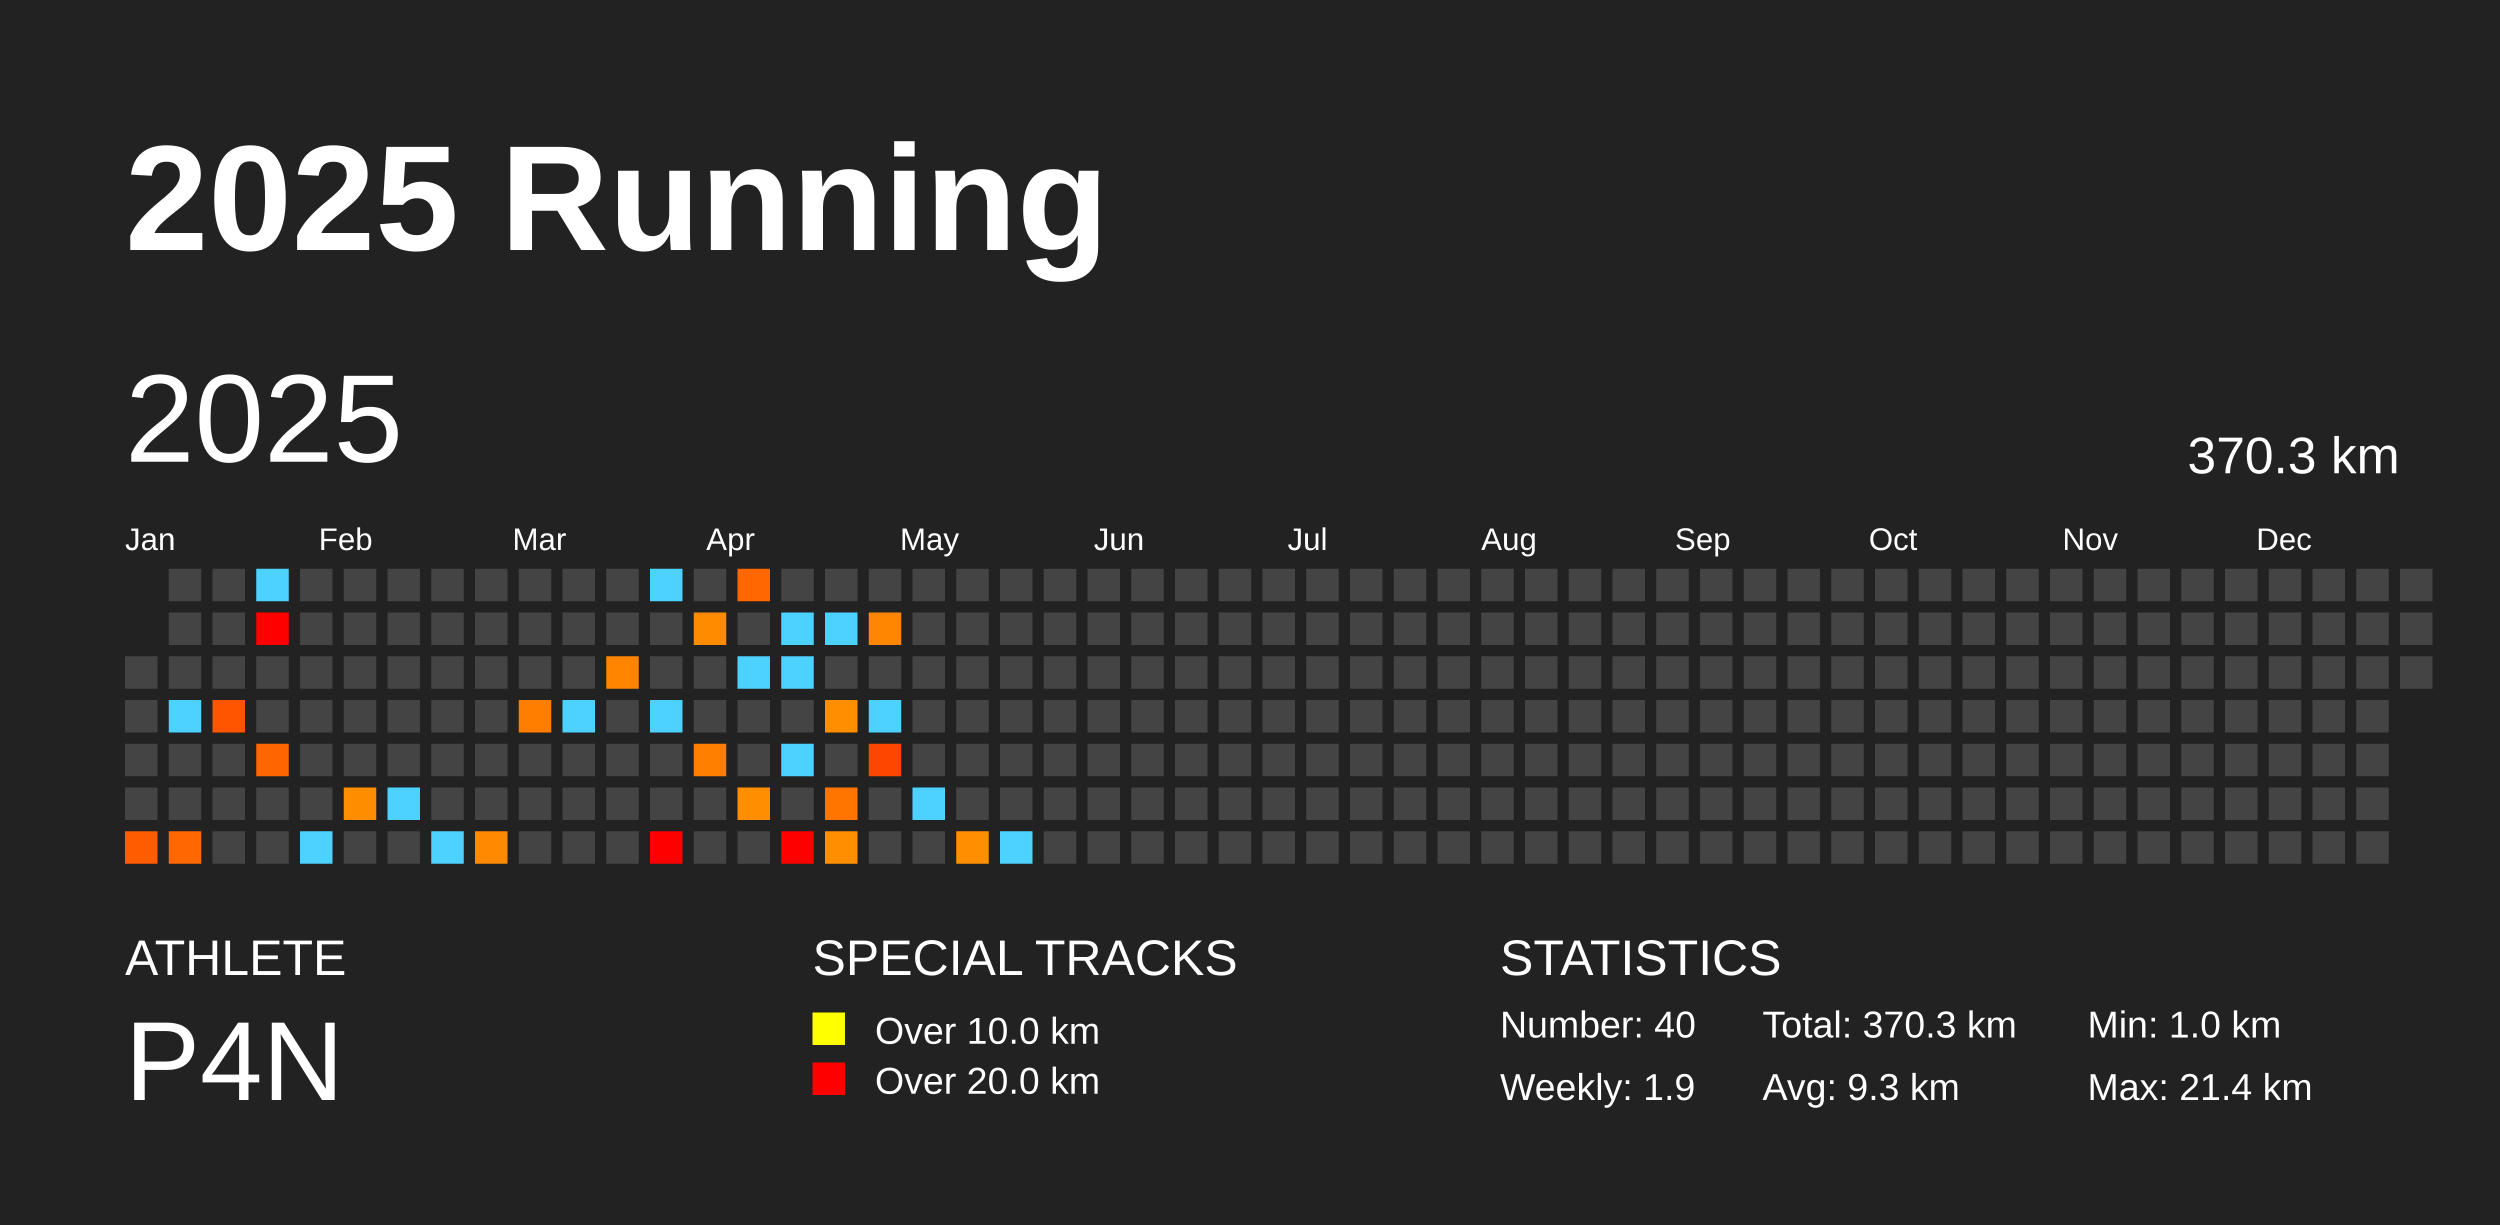
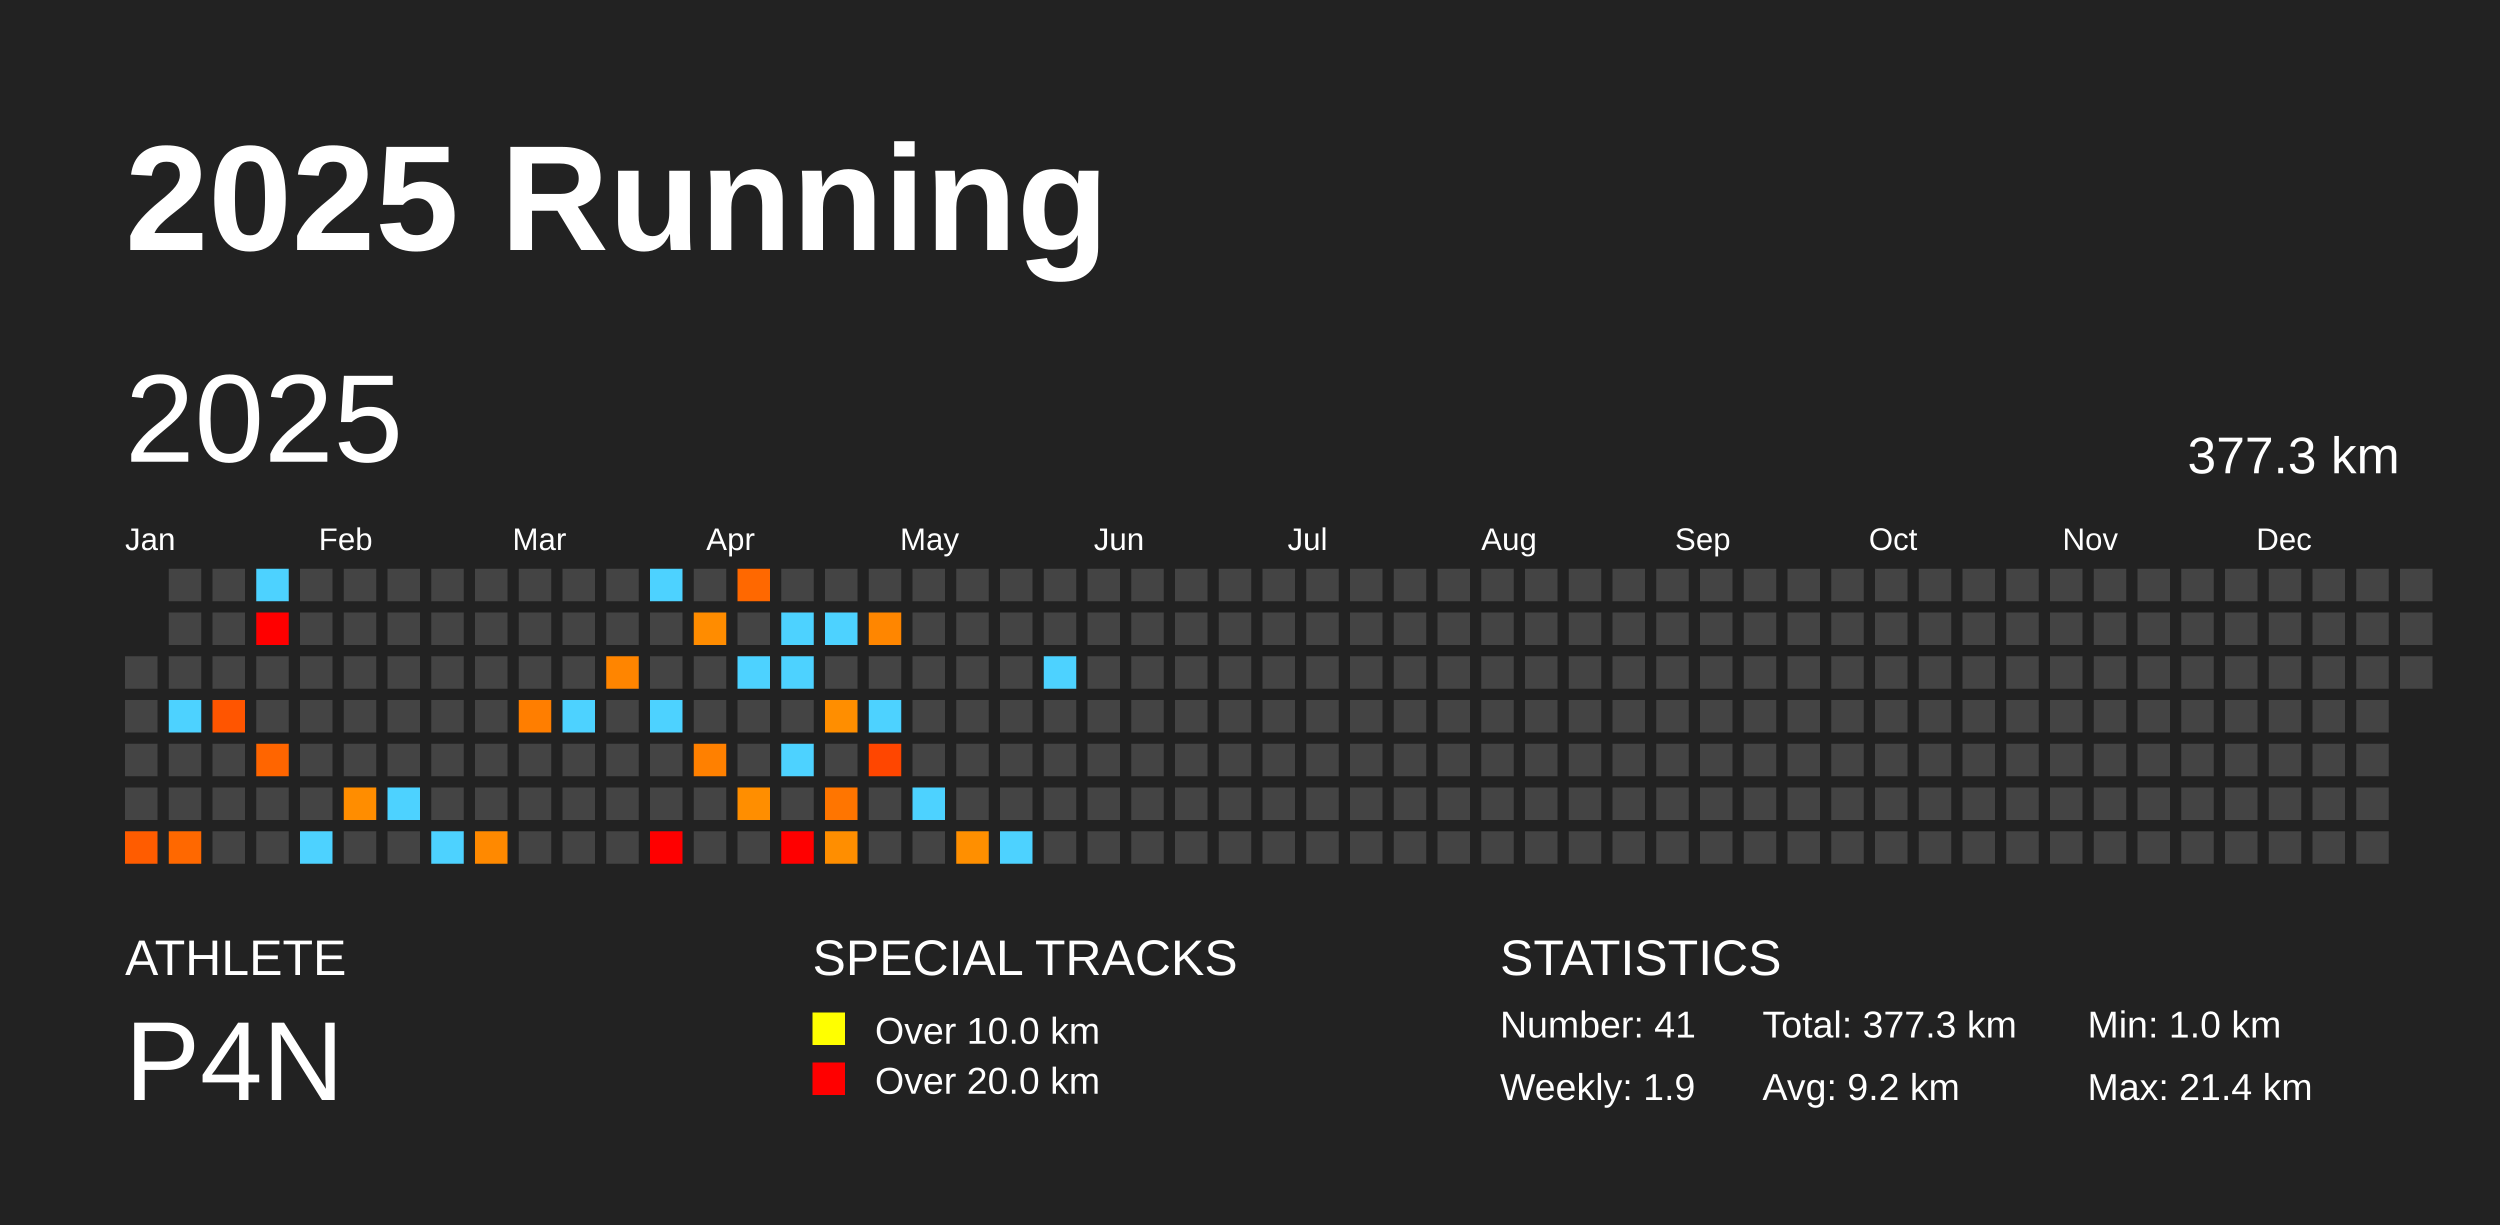
<svg xmlns="http://www.w3.org/2000/svg" baseProfile="full" height="98mm" version="1.1" viewBox="0,0,200,98" width="200mm">
  <defs />
  <rect fill="#222222" height="98" width="200" x="0" y="0" />
  <text fill="#FFFFFF" style="font-size:12px; font-family:Arial; font-weight:bold;" x="10" y="20">2025 Running</text>
  <text fill="#FFFFFF" style="font-size:4px; font-family:Arial" x="10" y="78">ATHLETE</text>
  <text fill="#FFFFFF" style="font-size:9px; font-family:Arial" x="10" y="88">P4N</text>
  <text fill="#FFFFFF" style="font-size:4px; font-family:Arial" x="65" y="78">SPECIAL TRACKS</text>
  <rect fill="yellow" height="2.6" width="2.6" x="65" y="81" />
  <text fill="#FFFFFF" style="font-size:3px; font-family:Arial" x="70" y="83.5">Over 10.0 km</text>
  <rect fill="red" height="2.6" width="2.6" x="65" y="85" />
  <text fill="#FFFFFF" style="font-size:3px; font-family:Arial" x="70" y="87.5">Over 20.0 km</text>
  <text fill="#FFFFFF" style="font-size:4px; font-family:Arial" x="120" y="78">STATISTICS</text>
-   <text fill="#FFFFFF" style="font-size:3px; font-family:Arial" x="120" y="83">Number: 40</text>
+   <text fill="#FFFFFF" style="font-size:3px; font-family:Arial" x="120" y="83">Number: 41</text>
  <text fill="#FFFFFF" style="font-size:3px; font-family:Arial" x="120" y="88">Weekly: 1.9</text>
-   <text fill="#FFFFFF" style="font-size:3px; font-family:Arial" x="141" y="83">Total: 370.3 km</text>
-   <text fill="#FFFFFF" style="font-size:3px; font-family:Arial" x="141" y="88">Avg: 9.3 km</text>
+   <text fill="#FFFFFF" style="font-size:3px; font-family:Arial" x="141" y="83">Total: 377.3 km</text>
+   <text fill="#FFFFFF" style="font-size:3px; font-family:Arial" x="141" y="88">Avg: 9.2 km</text>
  <text fill="#FFFFFF" style="font-size:3px; font-family:Arial" x="167" y="83">Min: 1.0 km</text>
  <text fill="#FFFFFF" style="font-size:3px; font-family:Arial" x="167" y="88">Max: 21.4 km</text>
  <text dominant-baseline="hanging" fill="#FFFFFF" style="font-size:10.0px; font-family:Arial;" x="10" y="30">2025</text>
-   <text dominant-baseline="hanging" fill="#FFFFFF" style="font-size:4.125px; font-family:Arial;" x="175" y="35">370.3 km</text>
+   <text dominant-baseline="hanging" fill="#FFFFFF" style="font-size:4.125px; font-family:Arial;" x="175" y="35">377.3 km</text>
  <text fill="#FFFFFF" style="font-size:2.5px; font-family:Arial" x="10.0" y="44">Jan</text>
  <text fill="#FFFFFF" style="font-size:2.5px; font-family:Arial" x="25.5" y="44">Feb</text>
  <text fill="#FFFFFF" style="font-size:2.5px; font-family:Arial" x="41.0" y="44">Mar</text>
  <text fill="#FFFFFF" style="font-size:2.5px; font-family:Arial" x="56.5" y="44">Apr</text>
  <text fill="#FFFFFF" style="font-size:2.5px; font-family:Arial" x="72.0" y="44">May</text>
  <text fill="#FFFFFF" style="font-size:2.5px; font-family:Arial" x="87.5" y="44">Jun</text>
  <text fill="#FFFFFF" style="font-size:2.5px; font-family:Arial" x="103.0" y="44">Jul</text>
  <text fill="#FFFFFF" style="font-size:2.5px; font-family:Arial" x="118.5" y="44">Aug</text>
  <text fill="#FFFFFF" style="font-size:2.5px; font-family:Arial" x="134.0" y="44">Sep</text>
  <text fill="#FFFFFF" style="font-size:2.5px; font-family:Arial" x="149.5" y="44">Oct</text>
  <text fill="#FFFFFF" style="font-size:2.5px; font-family:Arial" x="165.0" y="44">Nov</text>
  <text fill="#FFFFFF" style="font-size:2.5px; font-family:Arial" x="180.5" y="44">Dec</text>
  <rect fill="#444444" height="2.6" width="2.6" x="10.0" y="52.5" />
  <rect fill="#444444" height="2.6" width="2.6" x="10.0" y="56.0" />
  <rect fill="#444444" height="2.6" width="2.6" x="10.0" y="59.5" />
  <rect fill="#444444" height="2.6" width="2.6" x="10.0" y="63.0" />
  <rect fill="#ff5c00" height="2.6" width="2.6" x="10.0" y="66.5" />
  <rect fill="#444444" height="2.6" width="2.6" x="13.5" y="45.5" />
  <rect fill="#444444" height="2.6" width="2.6" x="13.5" y="49.0" />
  <rect fill="#444444" height="2.6" width="2.6" x="13.5" y="52.5" />
  <rect fill="#4dd2ff" height="2.6" width="2.6" x="13.5" y="56.0" />
  <rect fill="#444444" height="2.6" width="2.6" x="13.5" y="59.5" />
  <rect fill="#444444" height="2.6" width="2.6" x="13.5" y="63.0" />
  <rect fill="#ff6800" height="2.6" width="2.6" x="13.5" y="66.5" />
  <rect fill="#444444" height="2.6" width="2.6" x="17.0" y="45.5" />
  <rect fill="#444444" height="2.6" width="2.6" x="17.0" y="49.0" />
  <rect fill="#444444" height="2.6" width="2.6" x="17.0" y="52.5" />
  <rect fill="#ff5500" height="2.6" width="2.6" x="17.0" y="56.0" />
  <rect fill="#444444" height="2.6" width="2.6" x="17.0" y="59.5" />
  <rect fill="#444444" height="2.6" width="2.6" x="17.0" y="63.0" />
  <rect fill="#444444" height="2.6" width="2.6" x="17.0" y="66.5" />
  <rect fill="#4dd2ff" height="2.6" width="2.6" x="20.5" y="45.5" />
  <rect fill="red" height="2.6" width="2.6" x="20.5" y="49.0" />
  <rect fill="#444444" height="2.6" width="2.6" x="20.5" y="52.5" />
  <rect fill="#444444" height="2.6" width="2.6" x="20.5" y="56.0" />
  <rect fill="#ff6500" height="2.6" width="2.6" x="20.5" y="59.5" />
  <rect fill="#444444" height="2.6" width="2.6" x="20.5" y="63.0" />
  <rect fill="#444444" height="2.6" width="2.6" x="20.5" y="66.5" />
  <rect fill="#444444" height="2.6" width="2.6" x="24.0" y="45.5" />
  <rect fill="#444444" height="2.6" width="2.6" x="24.0" y="49.0" />
  <rect fill="#444444" height="2.6" width="2.6" x="24.0" y="52.5" />
  <rect fill="#444444" height="2.6" width="2.6" x="24.0" y="56.0" />
  <rect fill="#444444" height="2.6" width="2.6" x="24.0" y="59.5" />
  <rect fill="#444444" height="2.6" width="2.6" x="24.0" y="63.0" />
  <rect fill="#4dd2ff" height="2.6" width="2.6" x="24.0" y="66.5" />
  <rect fill="#444444" height="2.6" width="2.6" x="27.5" y="45.5" />
  <rect fill="#444444" height="2.6" width="2.6" x="27.5" y="49.0" />
  <rect fill="#444444" height="2.6" width="2.6" x="27.5" y="52.5" />
  <rect fill="#444444" height="2.6" width="2.6" x="27.5" y="56.0" />
  <rect fill="#444444" height="2.6" width="2.6" x="27.5" y="59.5" />
  <rect fill="#ff8d00" height="2.6" width="2.6" x="27.5" y="63.0" />
  <rect fill="#444444" height="2.6" width="2.6" x="27.5" y="66.5" />
  <rect fill="#444444" height="2.6" width="2.6" x="31.0" y="45.5" />
  <rect fill="#444444" height="2.6" width="2.6" x="31.0" y="49.0" />
  <rect fill="#444444" height="2.6" width="2.6" x="31.0" y="52.5" />
  <rect fill="#444444" height="2.6" width="2.6" x="31.0" y="56.0" />
  <rect fill="#444444" height="2.6" width="2.6" x="31.0" y="59.5" />
  <rect fill="#4dd2ff" height="2.6" width="2.6" x="31.0" y="63.0" />
  <rect fill="#444444" height="2.6" width="2.6" x="31.0" y="66.5" />
  <rect fill="#444444" height="2.6" width="2.6" x="34.5" y="45.5" />
  <rect fill="#444444" height="2.6" width="2.6" x="34.5" y="49.0" />
  <rect fill="#444444" height="2.6" width="2.6" x="34.5" y="52.5" />
  <rect fill="#444444" height="2.6" width="2.6" x="34.5" y="56.0" />
  <rect fill="#444444" height="2.6" width="2.6" x="34.5" y="59.5" />
  <rect fill="#444444" height="2.6" width="2.6" x="34.5" y="63.0" />
  <rect fill="#4dd2ff" height="2.6" width="2.6" x="34.5" y="66.5" />
  <rect fill="#444444" height="2.6" width="2.6" x="38.0" y="45.5" />
  <rect fill="#444444" height="2.6" width="2.6" x="38.0" y="49.0" />
  <rect fill="#444444" height="2.6" width="2.6" x="38.0" y="52.5" />
  <rect fill="#444444" height="2.6" width="2.6" x="38.0" y="56.0" />
  <rect fill="#444444" height="2.6" width="2.6" x="38.0" y="59.5" />
  <rect fill="#444444" height="2.6" width="2.6" x="38.0" y="63.0" />
  <rect fill="#ff8900" height="2.6" width="2.6" x="38.0" y="66.5" />
  <rect fill="#444444" height="2.6" width="2.6" x="41.5" y="45.5" />
  <rect fill="#444444" height="2.6" width="2.6" x="41.5" y="49.0" />
  <rect fill="#444444" height="2.6" width="2.6" x="41.5" y="52.5" />
  <rect fill="#ff7e00" height="2.6" width="2.6" x="41.5" y="56.0" />
  <rect fill="#444444" height="2.6" width="2.6" x="41.5" y="59.5" />
  <rect fill="#444444" height="2.6" width="2.6" x="41.5" y="63.0" />
  <rect fill="#444444" height="2.6" width="2.6" x="41.5" y="66.5" />
  <rect fill="#444444" height="2.6" width="2.6" x="45.0" y="45.5" />
  <rect fill="#444444" height="2.6" width="2.6" x="45.0" y="49.0" />
  <rect fill="#444444" height="2.6" width="2.6" x="45.0" y="52.5" />
  <rect fill="#4dd2ff" height="2.6" width="2.6" x="45.0" y="56.0" />
  <rect fill="#444444" height="2.6" width="2.6" x="45.0" y="59.5" />
  <rect fill="#444444" height="2.6" width="2.6" x="45.0" y="63.0" />
  <rect fill="#444444" height="2.6" width="2.6" x="45.0" y="66.5" />
  <rect fill="#444444" height="2.6" width="2.6" x="48.5" y="45.5" />
  <rect fill="#444444" height="2.6" width="2.6" x="48.5" y="49.0" />
  <rect fill="#ff8500" height="2.6" width="2.6" x="48.5" y="52.5" />
  <rect fill="#444444" height="2.6" width="2.6" x="48.5" y="56.0" />
  <rect fill="#444444" height="2.6" width="2.6" x="48.5" y="59.5" />
  <rect fill="#444444" height="2.6" width="2.6" x="48.5" y="63.0" />
  <rect fill="#444444" height="2.6" width="2.6" x="48.5" y="66.5" />
  <rect fill="#4dd2ff" height="2.6" width="2.6" x="52.0" y="45.5" />
  <rect fill="#444444" height="2.6" width="2.6" x="52.0" y="49.0" />
  <rect fill="#444444" height="2.6" width="2.6" x="52.0" y="52.5" />
  <rect fill="#4dd2ff" height="2.6" width="2.6" x="52.0" y="56.0" />
  <rect fill="#444444" height="2.6" width="2.6" x="52.0" y="59.5" />
  <rect fill="#444444" height="2.6" width="2.6" x="52.0" y="63.0" />
  <rect fill="red" height="2.6" width="2.6" x="52.0" y="66.5" />
  <rect fill="#444444" height="2.6" width="2.6" x="55.5" y="45.5" />
  <rect fill="#ff8c00" height="2.6" width="2.6" x="55.5" y="49.0" />
  <rect fill="#444444" height="2.6" width="2.6" x="55.5" y="52.5" />
  <rect fill="#444444" height="2.6" width="2.6" x="55.5" y="56.0" />
  <rect fill="#ff8000" height="2.6" width="2.6" x="55.5" y="59.5" />
  <rect fill="#444444" height="2.6" width="2.6" x="55.5" y="63.0" />
  <rect fill="#444444" height="2.6" width="2.6" x="55.5" y="66.5" />
  <rect fill="#ff6800" height="2.6" width="2.6" x="59.0" y="45.5" />
  <rect fill="#444444" height="2.6" width="2.6" x="59.0" y="49.0" />
  <rect fill="#4dd2ff" height="2.6" width="2.6" x="59.0" y="52.5" />
  <rect fill="#444444" height="2.6" width="2.6" x="59.0" y="56.0" />
  <rect fill="#444444" height="2.6" width="2.6" x="59.0" y="59.5" />
  <rect fill="#ff8e00" height="2.6" width="2.6" x="59.0" y="63.0" />
  <rect fill="#444444" height="2.6" width="2.6" x="59.0" y="66.5" />
  <rect fill="#444444" height="2.6" width="2.6" x="62.5" y="45.5" />
  <rect fill="#4dd2ff" height="2.6" width="2.6" x="62.5" y="49.0" />
  <rect fill="#4dd2ff" height="2.6" width="2.6" x="62.5" y="52.5" />
  <rect fill="#444444" height="2.6" width="2.6" x="62.5" y="56.0" />
  <rect fill="#4dd2ff" height="2.6" width="2.6" x="62.5" y="59.5" />
  <rect fill="#444444" height="2.6" width="2.6" x="62.5" y="63.0" />
  <rect fill="red" height="2.6" width="2.6" x="62.5" y="66.5" />
  <rect fill="#444444" height="2.6" width="2.6" x="66.0" y="45.5" />
  <rect fill="#4dd2ff" height="2.6" width="2.6" x="66.0" y="49.0" />
  <rect fill="#444444" height="2.6" width="2.6" x="66.0" y="52.5" />
  <rect fill="#ff8e00" height="2.6" width="2.6" x="66.0" y="56.0" />
  <rect fill="#444444" height="2.6" width="2.6" x="66.0" y="59.5" />
  <rect fill="#ff7500" height="2.6" width="2.6" x="66.0" y="63.0" />
  <rect fill="#ff8e00" height="2.6" width="2.6" x="66.0" y="66.5" />
  <rect fill="#444444" height="2.6" width="2.6" x="69.5" y="45.5" />
  <rect fill="#ff8600" height="2.6" width="2.6" x="69.5" y="49.0" />
  <rect fill="#444444" height="2.6" width="2.6" x="69.5" y="52.5" />
  <rect fill="#4dd2ff" height="2.6" width="2.6" x="69.5" y="56.0" />
  <rect fill="#ff4600" height="2.6" width="2.6" x="69.5" y="59.5" />
  <rect fill="#444444" height="2.6" width="2.6" x="69.5" y="63.0" />
  <rect fill="#444444" height="2.6" width="2.6" x="69.5" y="66.5" />
  <rect fill="#444444" height="2.6" width="2.6" x="73.0" y="45.5" />
  <rect fill="#444444" height="2.6" width="2.6" x="73.0" y="49.0" />
  <rect fill="#444444" height="2.6" width="2.6" x="73.0" y="52.5" />
  <rect fill="#444444" height="2.6" width="2.6" x="73.0" y="56.0" />
  <rect fill="#444444" height="2.6" width="2.6" x="73.0" y="59.5" />
  <rect fill="#4dd2ff" height="2.6" width="2.6" x="73.0" y="63.0" />
  <rect fill="#444444" height="2.6" width="2.6" x="73.0" y="66.5" />
  <rect fill="#444444" height="2.6" width="2.6" x="76.5" y="45.5" />
  <rect fill="#444444" height="2.6" width="2.6" x="76.5" y="49.0" />
  <rect fill="#444444" height="2.6" width="2.6" x="76.5" y="52.5" />
  <rect fill="#444444" height="2.6" width="2.6" x="76.5" y="56.0" />
  <rect fill="#444444" height="2.6" width="2.6" x="76.5" y="59.5" />
  <rect fill="#444444" height="2.6" width="2.6" x="76.5" y="63.0" />
  <rect fill="#ff8f00" height="2.6" width="2.6" x="76.5" y="66.5" />
  <rect fill="#444444" height="2.6" width="2.6" x="80.0" y="45.5" />
  <rect fill="#444444" height="2.6" width="2.6" x="80.0" y="49.0" />
  <rect fill="#444444" height="2.6" width="2.6" x="80.0" y="52.5" />
  <rect fill="#444444" height="2.6" width="2.6" x="80.0" y="56.0" />
  <rect fill="#444444" height="2.6" width="2.6" x="80.0" y="59.5" />
  <rect fill="#444444" height="2.6" width="2.6" x="80.0" y="63.0" />
  <rect fill="#4dd2ff" height="2.6" width="2.6" x="80.0" y="66.5" />
  <rect fill="#444444" height="2.6" width="2.6" x="83.5" y="45.5" />
  <rect fill="#444444" height="2.6" width="2.6" x="83.5" y="49.0" />
-   <rect fill="#444444" height="2.6" width="2.6" x="83.5" y="52.5" />
+   <rect fill="#4dd2ff" height="2.6" width="2.6" x="83.5" y="52.5" />
  <rect fill="#444444" height="2.6" width="2.6" x="83.5" y="56.0" />
  <rect fill="#444444" height="2.6" width="2.6" x="83.5" y="59.5" />
  <rect fill="#444444" height="2.6" width="2.6" x="83.5" y="63.0" />
  <rect fill="#444444" height="2.6" width="2.6" x="83.5" y="66.5" />
  <rect fill="#444444" height="2.6" width="2.6" x="87.0" y="45.5" />
  <rect fill="#444444" height="2.6" width="2.6" x="87.0" y="49.0" />
  <rect fill="#444444" height="2.6" width="2.6" x="87.0" y="52.5" />
  <rect fill="#444444" height="2.6" width="2.6" x="87.0" y="56.0" />
  <rect fill="#444444" height="2.6" width="2.6" x="87.0" y="59.5" />
  <rect fill="#444444" height="2.6" width="2.6" x="87.0" y="63.0" />
  <rect fill="#444444" height="2.6" width="2.6" x="87.0" y="66.5" />
  <rect fill="#444444" height="2.6" width="2.6" x="90.5" y="45.5" />
  <rect fill="#444444" height="2.6" width="2.6" x="90.5" y="49.0" />
  <rect fill="#444444" height="2.6" width="2.6" x="90.5" y="52.5" />
  <rect fill="#444444" height="2.6" width="2.6" x="90.5" y="56.0" />
  <rect fill="#444444" height="2.6" width="2.6" x="90.5" y="59.5" />
  <rect fill="#444444" height="2.6" width="2.6" x="90.5" y="63.0" />
  <rect fill="#444444" height="2.6" width="2.6" x="90.5" y="66.5" />
  <rect fill="#444444" height="2.6" width="2.6" x="94.0" y="45.5" />
  <rect fill="#444444" height="2.6" width="2.6" x="94.0" y="49.0" />
  <rect fill="#444444" height="2.6" width="2.6" x="94.0" y="52.5" />
  <rect fill="#444444" height="2.6" width="2.6" x="94.0" y="56.0" />
  <rect fill="#444444" height="2.6" width="2.6" x="94.0" y="59.5" />
  <rect fill="#444444" height="2.6" width="2.6" x="94.0" y="63.0" />
  <rect fill="#444444" height="2.6" width="2.6" x="94.0" y="66.5" />
  <rect fill="#444444" height="2.6" width="2.6" x="97.5" y="45.5" />
  <rect fill="#444444" height="2.6" width="2.6" x="97.5" y="49.0" />
  <rect fill="#444444" height="2.6" width="2.6" x="97.5" y="52.5" />
  <rect fill="#444444" height="2.6" width="2.6" x="97.5" y="56.0" />
  <rect fill="#444444" height="2.6" width="2.6" x="97.5" y="59.5" />
  <rect fill="#444444" height="2.6" width="2.6" x="97.5" y="63.0" />
  <rect fill="#444444" height="2.6" width="2.6" x="97.5" y="66.5" />
  <rect fill="#444444" height="2.6" width="2.6" x="101.0" y="45.5" />
  <rect fill="#444444" height="2.6" width="2.6" x="101.0" y="49.0" />
  <rect fill="#444444" height="2.6" width="2.6" x="101.0" y="52.5" />
  <rect fill="#444444" height="2.6" width="2.6" x="101.0" y="56.0" />
  <rect fill="#444444" height="2.6" width="2.6" x="101.0" y="59.5" />
  <rect fill="#444444" height="2.6" width="2.6" x="101.0" y="63.0" />
  <rect fill="#444444" height="2.6" width="2.6" x="101.0" y="66.5" />
  <rect fill="#444444" height="2.6" width="2.6" x="104.5" y="45.5" />
  <rect fill="#444444" height="2.6" width="2.6" x="104.5" y="49.0" />
  <rect fill="#444444" height="2.6" width="2.6" x="104.5" y="52.5" />
  <rect fill="#444444" height="2.6" width="2.6" x="104.5" y="56.0" />
  <rect fill="#444444" height="2.6" width="2.6" x="104.5" y="59.5" />
  <rect fill="#444444" height="2.6" width="2.6" x="104.5" y="63.0" />
  <rect fill="#444444" height="2.6" width="2.6" x="104.5" y="66.5" />
  <rect fill="#444444" height="2.6" width="2.6" x="108.0" y="45.5" />
  <rect fill="#444444" height="2.6" width="2.6" x="108.0" y="49.0" />
  <rect fill="#444444" height="2.6" width="2.6" x="108.0" y="52.5" />
  <rect fill="#444444" height="2.6" width="2.6" x="108.0" y="56.0" />
  <rect fill="#444444" height="2.6" width="2.6" x="108.0" y="59.5" />
  <rect fill="#444444" height="2.6" width="2.6" x="108.0" y="63.0" />
  <rect fill="#444444" height="2.6" width="2.6" x="108.0" y="66.5" />
  <rect fill="#444444" height="2.6" width="2.6" x="111.5" y="45.5" />
  <rect fill="#444444" height="2.6" width="2.6" x="111.5" y="49.0" />
  <rect fill="#444444" height="2.6" width="2.6" x="111.5" y="52.5" />
  <rect fill="#444444" height="2.6" width="2.6" x="111.5" y="56.0" />
  <rect fill="#444444" height="2.6" width="2.6" x="111.5" y="59.5" />
  <rect fill="#444444" height="2.6" width="2.6" x="111.5" y="63.0" />
  <rect fill="#444444" height="2.6" width="2.6" x="111.5" y="66.5" />
  <rect fill="#444444" height="2.6" width="2.6" x="115.0" y="45.5" />
  <rect fill="#444444" height="2.6" width="2.6" x="115.0" y="49.0" />
  <rect fill="#444444" height="2.6" width="2.6" x="115.0" y="52.5" />
  <rect fill="#444444" height="2.6" width="2.6" x="115.0" y="56.0" />
  <rect fill="#444444" height="2.6" width="2.6" x="115.0" y="59.5" />
  <rect fill="#444444" height="2.6" width="2.6" x="115.0" y="63.0" />
  <rect fill="#444444" height="2.6" width="2.6" x="115.0" y="66.5" />
  <rect fill="#444444" height="2.6" width="2.6" x="118.5" y="45.5" />
  <rect fill="#444444" height="2.6" width="2.6" x="118.5" y="49.0" />
  <rect fill="#444444" height="2.6" width="2.6" x="118.5" y="52.5" />
  <rect fill="#444444" height="2.6" width="2.6" x="118.5" y="56.0" />
  <rect fill="#444444" height="2.6" width="2.6" x="118.5" y="59.5" />
  <rect fill="#444444" height="2.6" width="2.6" x="118.5" y="63.0" />
  <rect fill="#444444" height="2.6" width="2.6" x="118.5" y="66.5" />
  <rect fill="#444444" height="2.6" width="2.6" x="122.0" y="45.5" />
  <rect fill="#444444" height="2.6" width="2.6" x="122.0" y="49.0" />
  <rect fill="#444444" height="2.6" width="2.6" x="122.0" y="52.5" />
  <rect fill="#444444" height="2.6" width="2.6" x="122.0" y="56.0" />
  <rect fill="#444444" height="2.6" width="2.6" x="122.0" y="59.5" />
  <rect fill="#444444" height="2.6" width="2.6" x="122.0" y="63.0" />
  <rect fill="#444444" height="2.6" width="2.6" x="122.0" y="66.5" />
  <rect fill="#444444" height="2.6" width="2.6" x="125.5" y="45.5" />
  <rect fill="#444444" height="2.6" width="2.6" x="125.5" y="49.0" />
  <rect fill="#444444" height="2.6" width="2.6" x="125.5" y="52.5" />
  <rect fill="#444444" height="2.6" width="2.6" x="125.5" y="56.0" />
  <rect fill="#444444" height="2.6" width="2.6" x="125.5" y="59.5" />
  <rect fill="#444444" height="2.6" width="2.6" x="125.5" y="63.0" />
  <rect fill="#444444" height="2.6" width="2.6" x="125.5" y="66.5" />
  <rect fill="#444444" height="2.6" width="2.6" x="129.0" y="45.5" />
  <rect fill="#444444" height="2.6" width="2.6" x="129.0" y="49.0" />
  <rect fill="#444444" height="2.6" width="2.6" x="129.0" y="52.5" />
  <rect fill="#444444" height="2.6" width="2.6" x="129.0" y="56.0" />
  <rect fill="#444444" height="2.6" width="2.6" x="129.0" y="59.5" />
  <rect fill="#444444" height="2.6" width="2.6" x="129.0" y="63.0" />
  <rect fill="#444444" height="2.6" width="2.6" x="129.0" y="66.5" />
  <rect fill="#444444" height="2.6" width="2.6" x="132.5" y="45.5" />
  <rect fill="#444444" height="2.6" width="2.6" x="132.5" y="49.0" />
  <rect fill="#444444" height="2.6" width="2.6" x="132.5" y="52.5" />
  <rect fill="#444444" height="2.6" width="2.6" x="132.5" y="56.0" />
  <rect fill="#444444" height="2.6" width="2.6" x="132.5" y="59.5" />
  <rect fill="#444444" height="2.6" width="2.6" x="132.5" y="63.0" />
  <rect fill="#444444" height="2.6" width="2.6" x="132.5" y="66.5" />
  <rect fill="#444444" height="2.6" width="2.6" x="136.0" y="45.5" />
  <rect fill="#444444" height="2.6" width="2.6" x="136.0" y="49.0" />
  <rect fill="#444444" height="2.6" width="2.6" x="136.0" y="52.5" />
  <rect fill="#444444" height="2.6" width="2.6" x="136.0" y="56.0" />
  <rect fill="#444444" height="2.6" width="2.6" x="136.0" y="59.5" />
  <rect fill="#444444" height="2.6" width="2.6" x="136.0" y="63.0" />
  <rect fill="#444444" height="2.6" width="2.6" x="136.0" y="66.5" />
  <rect fill="#444444" height="2.6" width="2.6" x="139.5" y="45.5" />
  <rect fill="#444444" height="2.6" width="2.6" x="139.5" y="49.0" />
  <rect fill="#444444" height="2.6" width="2.6" x="139.5" y="52.5" />
  <rect fill="#444444" height="2.6" width="2.6" x="139.5" y="56.0" />
  <rect fill="#444444" height="2.6" width="2.6" x="139.5" y="59.5" />
  <rect fill="#444444" height="2.6" width="2.6" x="139.5" y="63.0" />
  <rect fill="#444444" height="2.6" width="2.6" x="139.5" y="66.5" />
  <rect fill="#444444" height="2.6" width="2.6" x="143.0" y="45.5" />
  <rect fill="#444444" height="2.6" width="2.6" x="143.0" y="49.0" />
  <rect fill="#444444" height="2.6" width="2.6" x="143.0" y="52.5" />
  <rect fill="#444444" height="2.6" width="2.6" x="143.0" y="56.0" />
  <rect fill="#444444" height="2.6" width="2.6" x="143.0" y="59.5" />
  <rect fill="#444444" height="2.6" width="2.6" x="143.0" y="63.0" />
  <rect fill="#444444" height="2.6" width="2.6" x="143.0" y="66.5" />
  <rect fill="#444444" height="2.6" width="2.6" x="146.5" y="45.5" />
  <rect fill="#444444" height="2.6" width="2.6" x="146.5" y="49.0" />
  <rect fill="#444444" height="2.6" width="2.6" x="146.5" y="52.5" />
  <rect fill="#444444" height="2.6" width="2.6" x="146.5" y="56.0" />
  <rect fill="#444444" height="2.6" width="2.6" x="146.5" y="59.5" />
  <rect fill="#444444" height="2.6" width="2.6" x="146.5" y="63.0" />
  <rect fill="#444444" height="2.6" width="2.6" x="146.5" y="66.5" />
  <rect fill="#444444" height="2.6" width="2.6" x="150.0" y="45.5" />
  <rect fill="#444444" height="2.6" width="2.6" x="150.0" y="49.0" />
  <rect fill="#444444" height="2.6" width="2.6" x="150.0" y="52.5" />
  <rect fill="#444444" height="2.6" width="2.6" x="150.0" y="56.0" />
  <rect fill="#444444" height="2.6" width="2.6" x="150.0" y="59.5" />
  <rect fill="#444444" height="2.6" width="2.6" x="150.0" y="63.0" />
  <rect fill="#444444" height="2.6" width="2.6" x="150.0" y="66.5" />
  <rect fill="#444444" height="2.6" width="2.6" x="153.5" y="45.5" />
  <rect fill="#444444" height="2.6" width="2.6" x="153.5" y="49.0" />
  <rect fill="#444444" height="2.6" width="2.6" x="153.5" y="52.5" />
  <rect fill="#444444" height="2.6" width="2.6" x="153.5" y="56.0" />
  <rect fill="#444444" height="2.6" width="2.6" x="153.5" y="59.5" />
  <rect fill="#444444" height="2.6" width="2.6" x="153.5" y="63.0" />
  <rect fill="#444444" height="2.6" width="2.6" x="153.5" y="66.5" />
  <rect fill="#444444" height="2.6" width="2.6" x="157.0" y="45.5" />
  <rect fill="#444444" height="2.6" width="2.6" x="157.0" y="49.0" />
  <rect fill="#444444" height="2.6" width="2.6" x="157.0" y="52.5" />
  <rect fill="#444444" height="2.6" width="2.6" x="157.0" y="56.0" />
  <rect fill="#444444" height="2.6" width="2.6" x="157.0" y="59.5" />
  <rect fill="#444444" height="2.6" width="2.6" x="157.0" y="63.0" />
  <rect fill="#444444" height="2.6" width="2.6" x="157.0" y="66.5" />
  <rect fill="#444444" height="2.6" width="2.6" x="160.5" y="45.5" />
  <rect fill="#444444" height="2.6" width="2.6" x="160.5" y="49.0" />
  <rect fill="#444444" height="2.6" width="2.6" x="160.5" y="52.5" />
  <rect fill="#444444" height="2.6" width="2.6" x="160.5" y="56.0" />
  <rect fill="#444444" height="2.6" width="2.6" x="160.5" y="59.5" />
  <rect fill="#444444" height="2.6" width="2.6" x="160.5" y="63.0" />
  <rect fill="#444444" height="2.6" width="2.6" x="160.5" y="66.5" />
  <rect fill="#444444" height="2.6" width="2.6" x="164.0" y="45.5" />
  <rect fill="#444444" height="2.6" width="2.6" x="164.0" y="49.0" />
  <rect fill="#444444" height="2.6" width="2.6" x="164.0" y="52.5" />
  <rect fill="#444444" height="2.6" width="2.6" x="164.0" y="56.0" />
  <rect fill="#444444" height="2.6" width="2.6" x="164.0" y="59.5" />
  <rect fill="#444444" height="2.6" width="2.6" x="164.0" y="63.0" />
  <rect fill="#444444" height="2.6" width="2.6" x="164.0" y="66.5" />
  <rect fill="#444444" height="2.6" width="2.6" x="167.5" y="45.5" />
  <rect fill="#444444" height="2.6" width="2.6" x="167.5" y="49.0" />
  <rect fill="#444444" height="2.6" width="2.6" x="167.5" y="52.5" />
  <rect fill="#444444" height="2.6" width="2.6" x="167.5" y="56.0" />
  <rect fill="#444444" height="2.6" width="2.6" x="167.5" y="59.5" />
  <rect fill="#444444" height="2.6" width="2.6" x="167.5" y="63.0" />
  <rect fill="#444444" height="2.6" width="2.6" x="167.5" y="66.5" />
  <rect fill="#444444" height="2.6" width="2.6" x="171.0" y="45.5" />
  <rect fill="#444444" height="2.6" width="2.6" x="171.0" y="49.0" />
  <rect fill="#444444" height="2.6" width="2.6" x="171.0" y="52.5" />
  <rect fill="#444444" height="2.6" width="2.6" x="171.0" y="56.0" />
  <rect fill="#444444" height="2.6" width="2.6" x="171.0" y="59.5" />
  <rect fill="#444444" height="2.6" width="2.6" x="171.0" y="63.0" />
  <rect fill="#444444" height="2.6" width="2.6" x="171.0" y="66.5" />
  <rect fill="#444444" height="2.6" width="2.6" x="174.5" y="45.5" />
  <rect fill="#444444" height="2.6" width="2.6" x="174.5" y="49.0" />
  <rect fill="#444444" height="2.6" width="2.6" x="174.5" y="52.5" />
  <rect fill="#444444" height="2.6" width="2.6" x="174.5" y="56.0" />
  <rect fill="#444444" height="2.6" width="2.6" x="174.5" y="59.5" />
  <rect fill="#444444" height="2.6" width="2.6" x="174.5" y="63.0" />
  <rect fill="#444444" height="2.6" width="2.6" x="174.5" y="66.5" />
  <rect fill="#444444" height="2.6" width="2.6" x="178.0" y="45.5" />
  <rect fill="#444444" height="2.6" width="2.6" x="178.0" y="49.0" />
  <rect fill="#444444" height="2.6" width="2.6" x="178.0" y="52.5" />
  <rect fill="#444444" height="2.6" width="2.6" x="178.0" y="56.0" />
  <rect fill="#444444" height="2.6" width="2.6" x="178.0" y="59.5" />
  <rect fill="#444444" height="2.6" width="2.6" x="178.0" y="63.0" />
  <rect fill="#444444" height="2.6" width="2.6" x="178.0" y="66.5" />
  <rect fill="#444444" height="2.6" width="2.6" x="181.5" y="45.5" />
  <rect fill="#444444" height="2.6" width="2.6" x="181.5" y="49.0" />
  <rect fill="#444444" height="2.6" width="2.6" x="181.5" y="52.5" />
  <rect fill="#444444" height="2.6" width="2.6" x="181.5" y="56.0" />
  <rect fill="#444444" height="2.6" width="2.6" x="181.5" y="59.5" />
  <rect fill="#444444" height="2.6" width="2.6" x="181.5" y="63.0" />
  <rect fill="#444444" height="2.6" width="2.6" x="181.5" y="66.5" />
  <rect fill="#444444" height="2.6" width="2.6" x="185.0" y="45.5" />
  <rect fill="#444444" height="2.6" width="2.6" x="185.0" y="49.0" />
  <rect fill="#444444" height="2.6" width="2.6" x="185.0" y="52.5" />
  <rect fill="#444444" height="2.6" width="2.6" x="185.0" y="56.0" />
  <rect fill="#444444" height="2.6" width="2.6" x="185.0" y="59.5" />
  <rect fill="#444444" height="2.6" width="2.6" x="185.0" y="63.0" />
  <rect fill="#444444" height="2.6" width="2.6" x="185.0" y="66.5" />
  <rect fill="#444444" height="2.6" width="2.6" x="188.5" y="45.5" />
  <rect fill="#444444" height="2.6" width="2.6" x="188.5" y="49.0" />
  <rect fill="#444444" height="2.6" width="2.6" x="188.5" y="52.5" />
  <rect fill="#444444" height="2.6" width="2.6" x="188.5" y="56.0" />
  <rect fill="#444444" height="2.6" width="2.6" x="188.5" y="59.5" />
  <rect fill="#444444" height="2.6" width="2.6" x="188.5" y="63.0" />
  <rect fill="#444444" height="2.6" width="2.6" x="188.5" y="66.5" />
  <rect fill="#444444" height="2.6" width="2.6" x="192.0" y="45.5" />
  <rect fill="#444444" height="2.6" width="2.6" x="192.0" y="49.0" />
  <rect fill="#444444" height="2.6" width="2.6" x="192.0" y="52.5" />
</svg>
